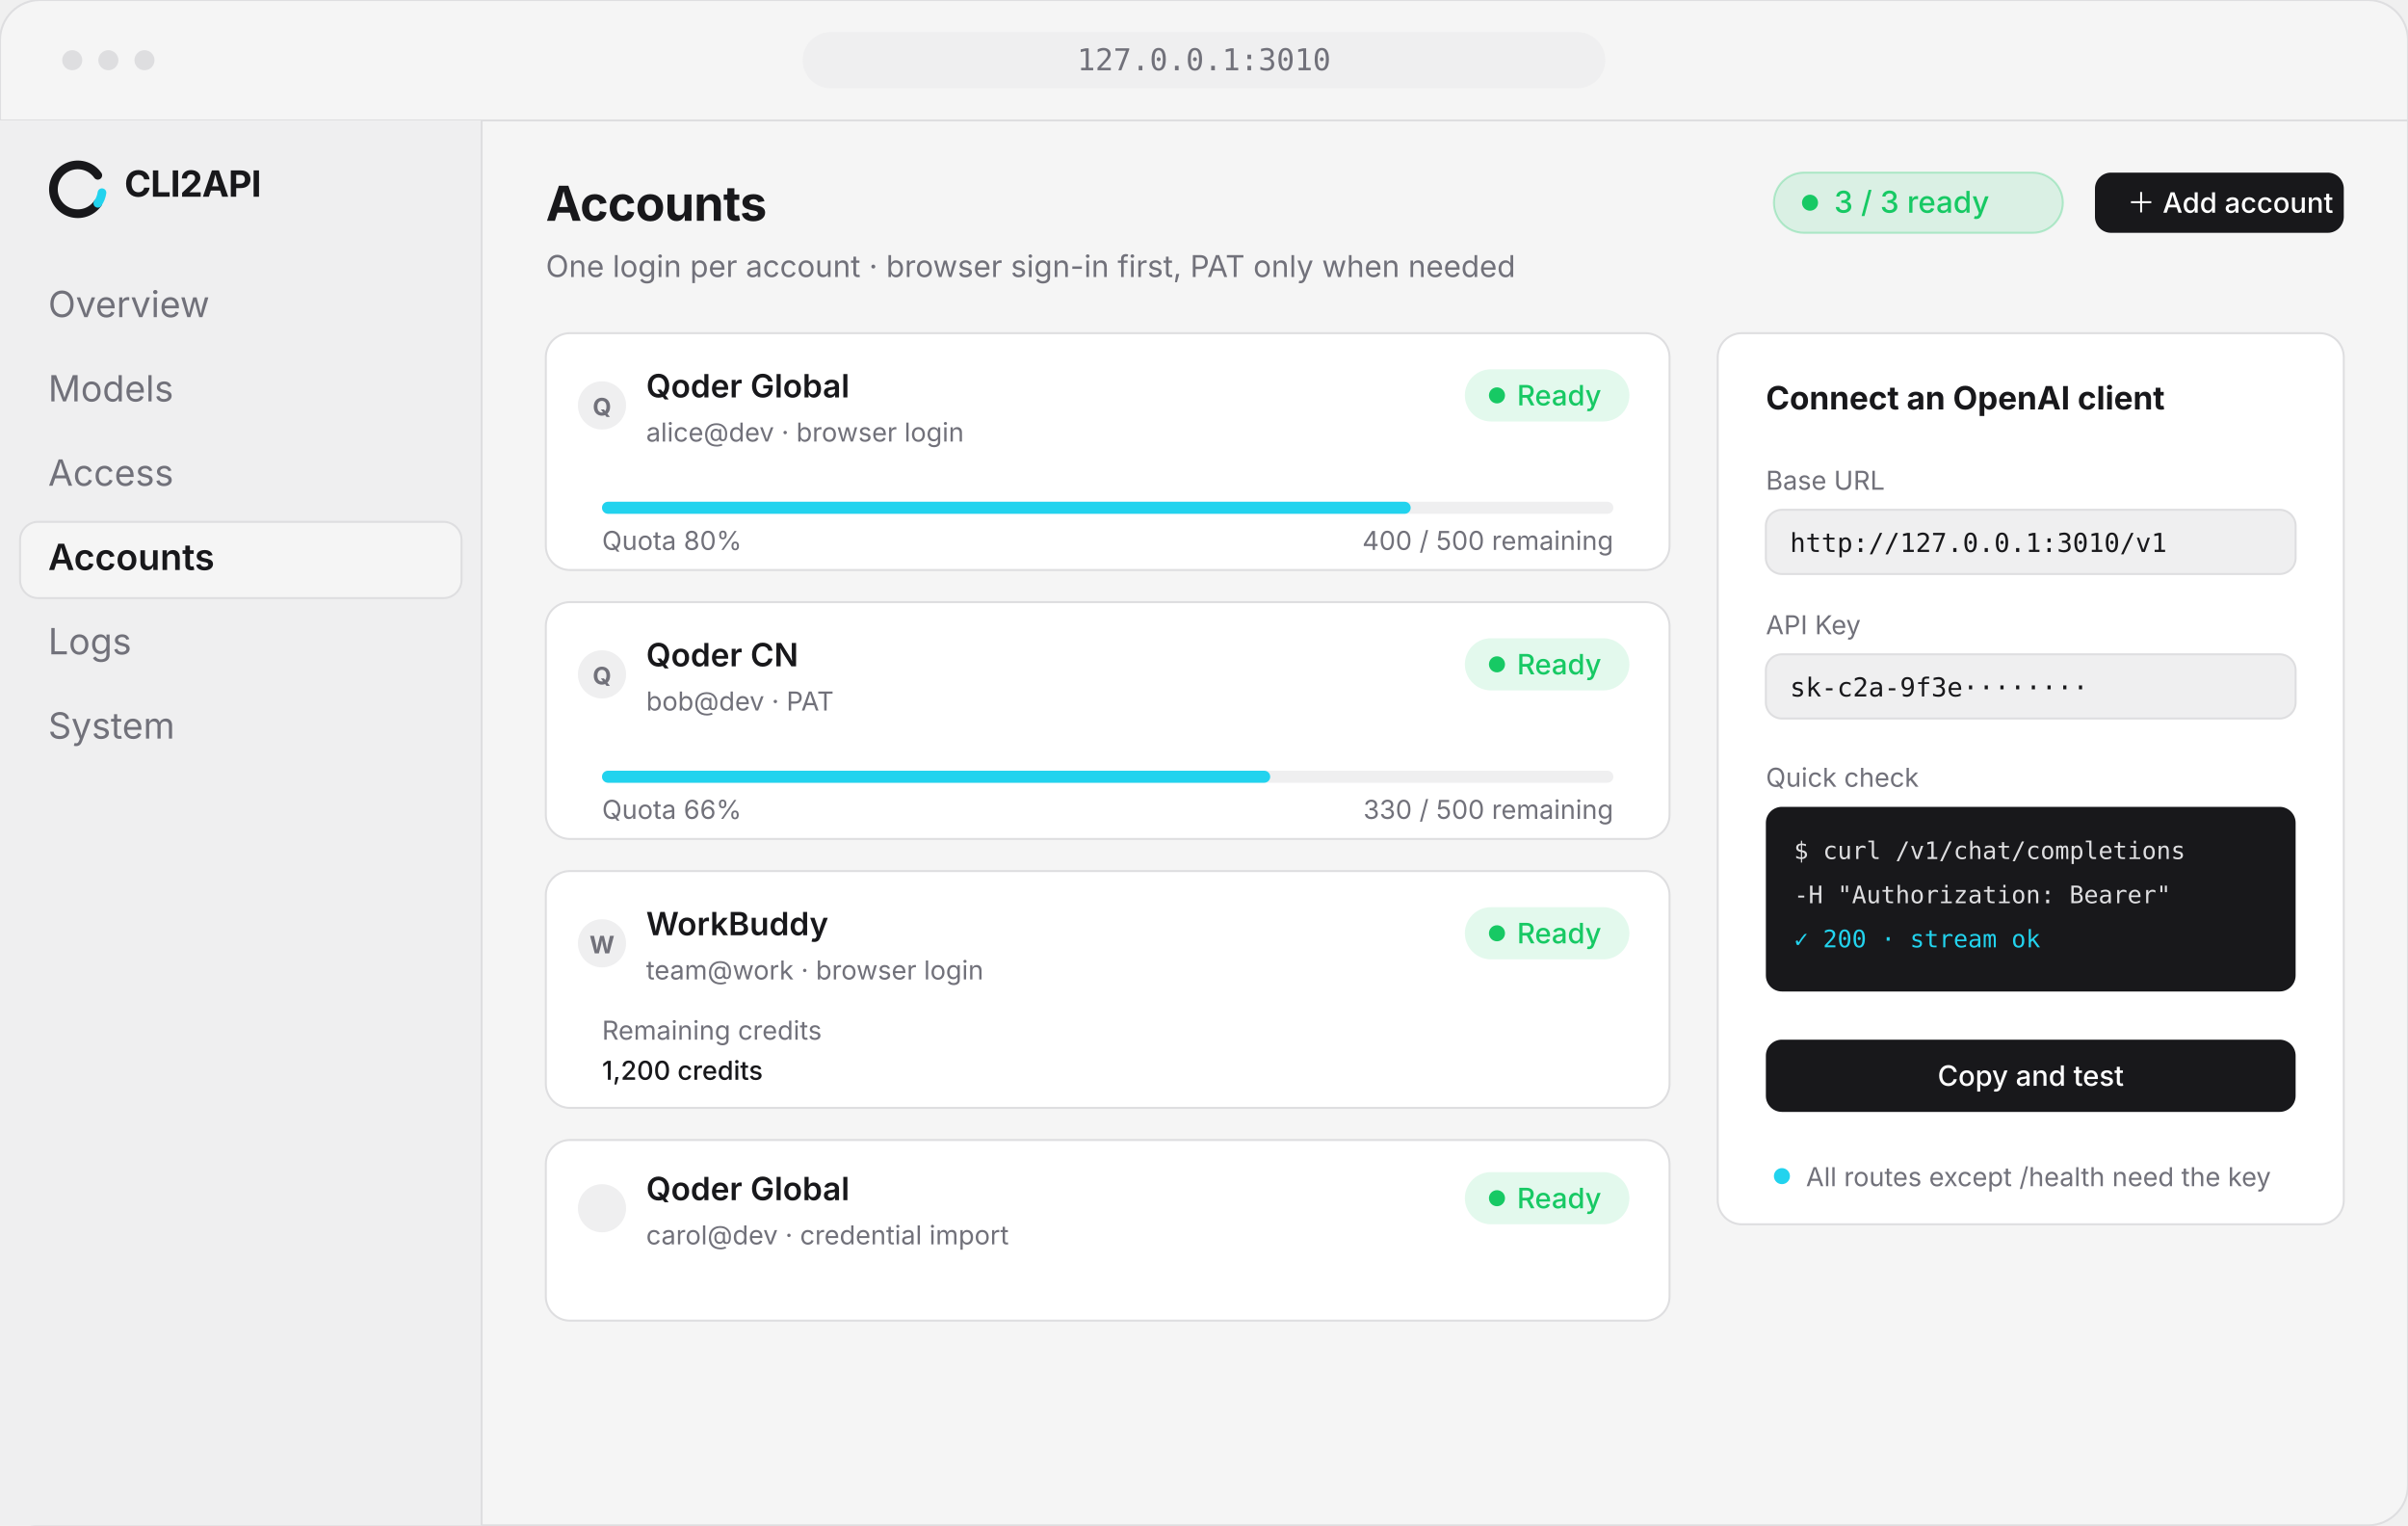
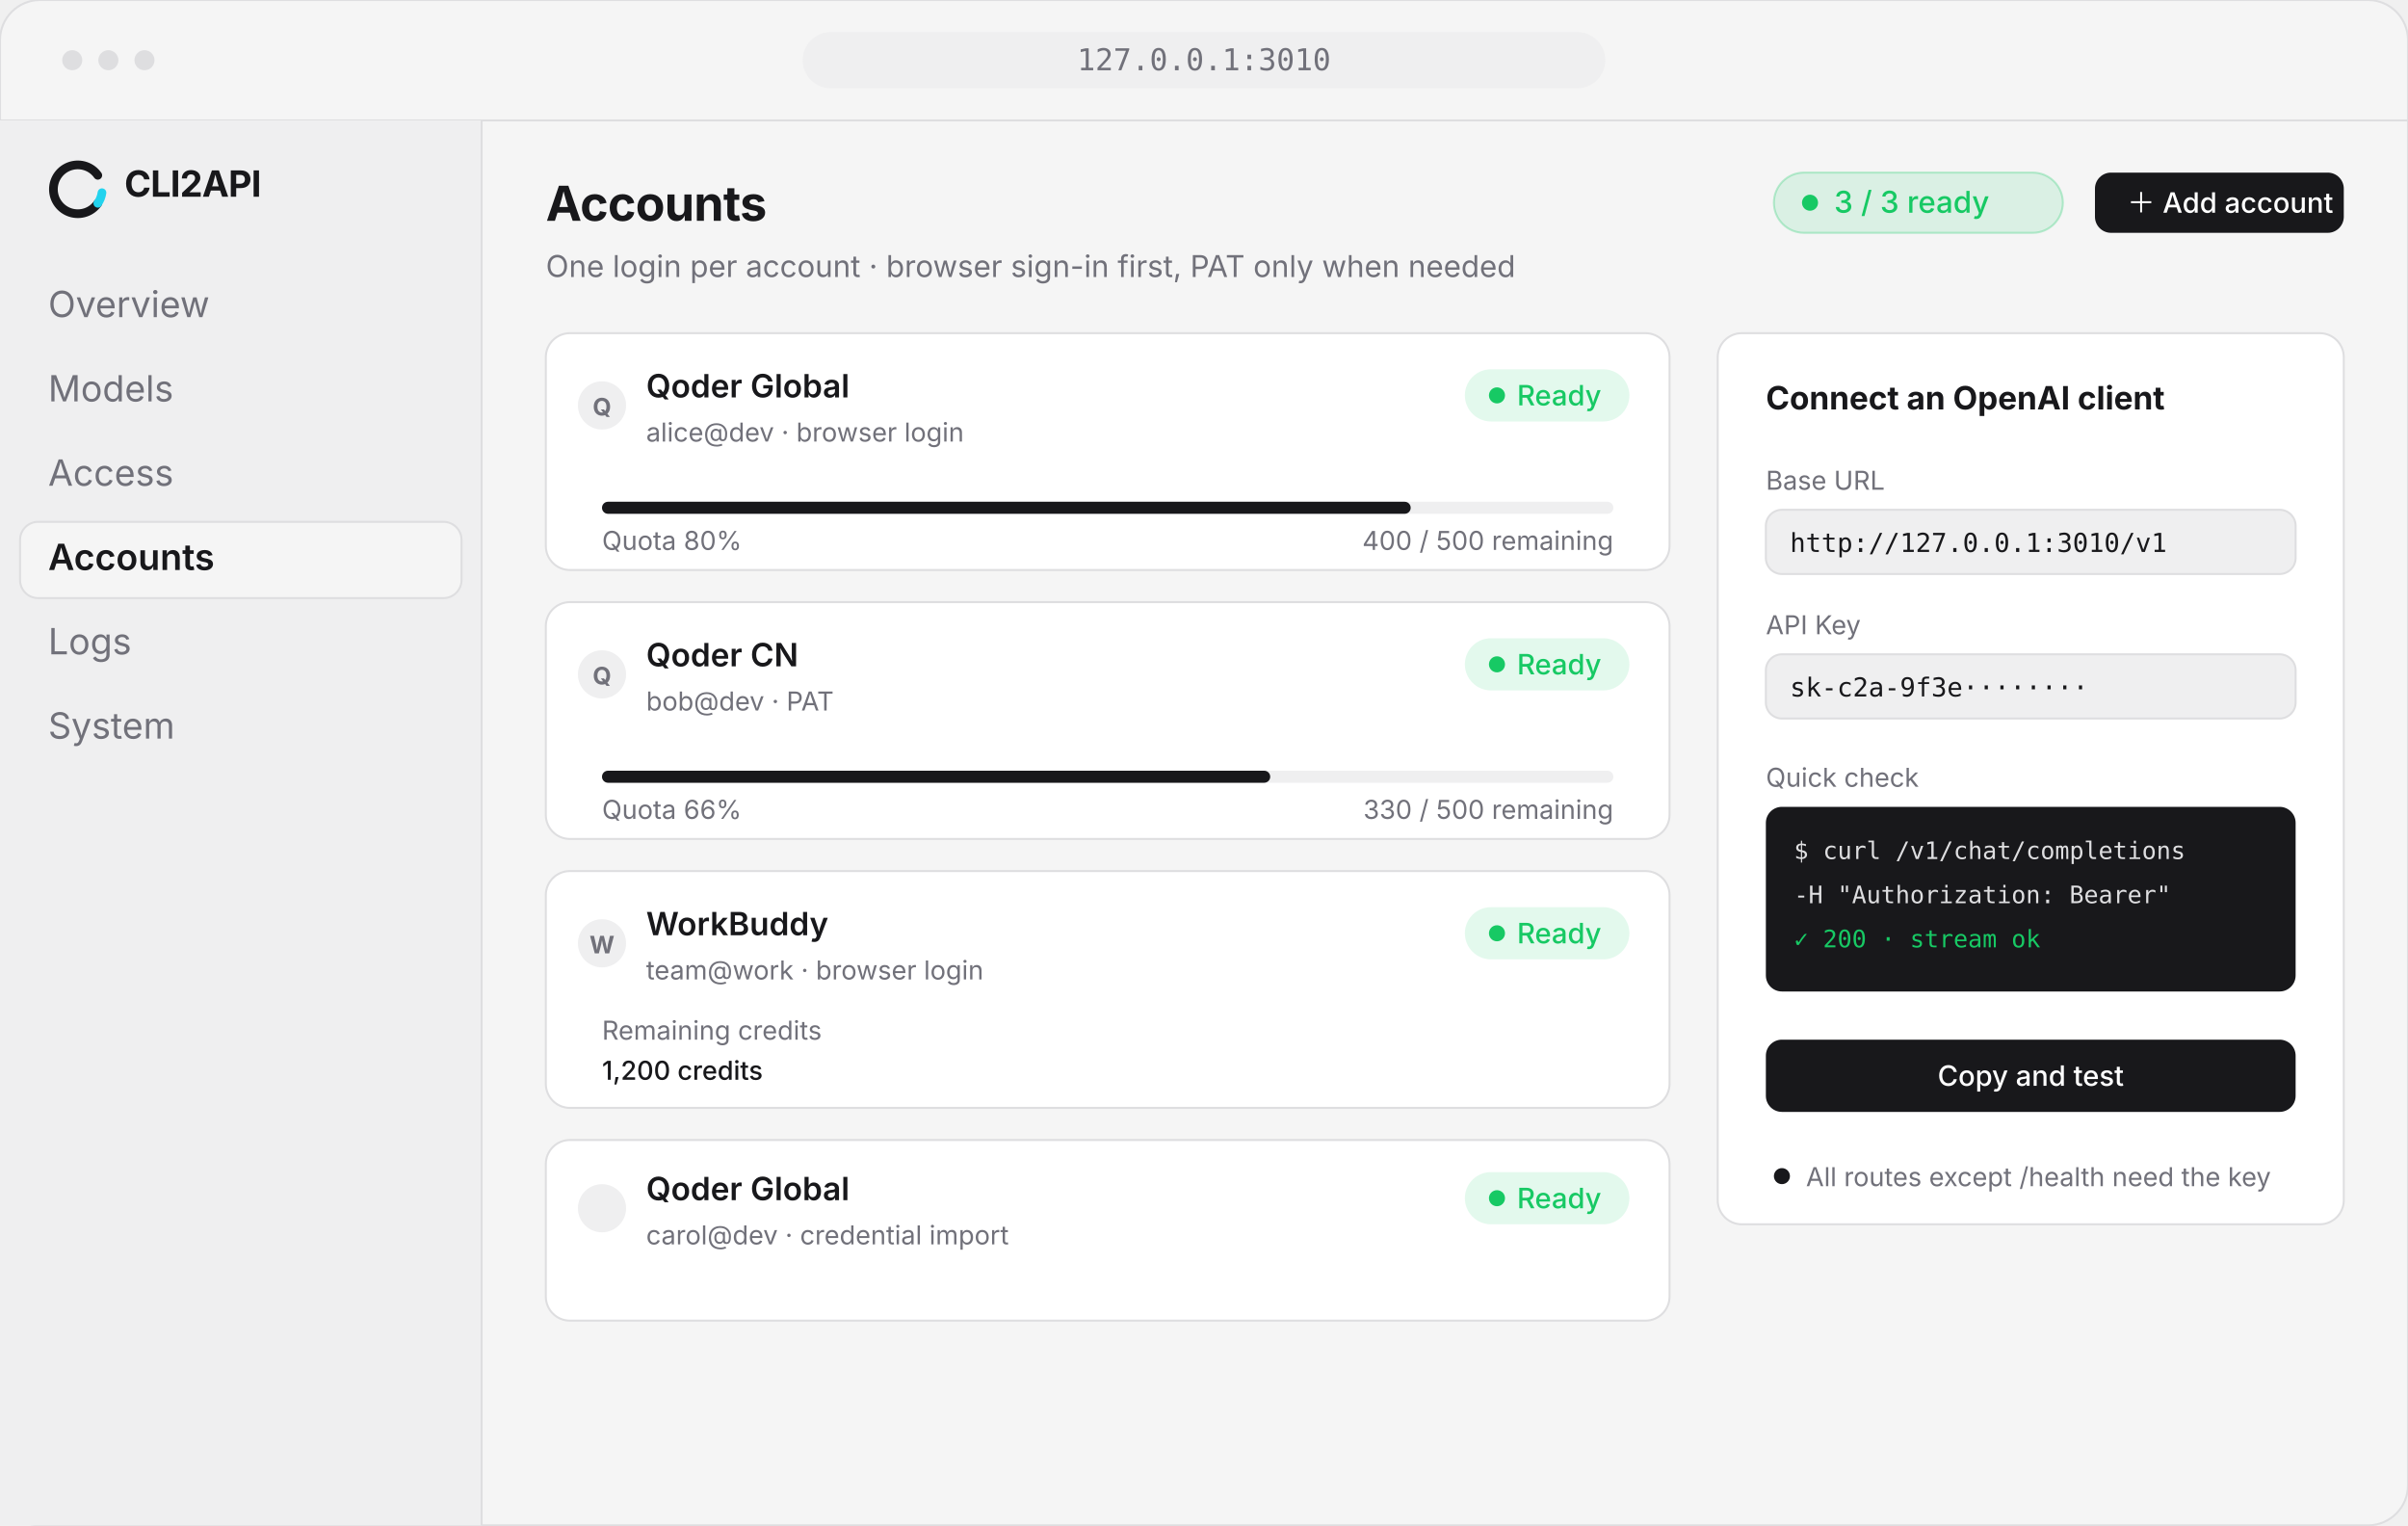
<svg xmlns="http://www.w3.org/2000/svg" width="1200" height="760" viewBox="0 0 1200 760" role="img" aria-labelledby="cw-title-en cw-desc-en" font-family="-apple-system, BlinkMacSystemFont, 'Segoe UI', 'PingFang SC', system-ui, sans-serif">
  <rect width="1200" height="760" rx="20" fill="#F5F5F5" stroke="#DEDEE0" />
  <circle cx="36" cy="30" r="5" fill="#DEDEE0" />
  <circle cx="54" cy="30" r="5" fill="#DEDEE0" />
  <circle cx="72" cy="30" r="5" fill="#DEDEE0" />
  <rect x="400" y="16" width="400" height="28" rx="14" fill="#EFEFF0" />
  <text x="600" y="35" text-anchor="middle" font-family="ui-monospace, 'SF Mono', Menlo, Consolas, monospace" font-size="15" fill="#71717A">127.0.0.1:3010</text>
  <line x1="0" y1="60" x2="1200" y2="60" stroke="#DEDEE0" />
  <rect x="0" y="60" width="240" height="700" fill="#EFEFF0" />
  <line x1="240" y1="60" x2="240" y2="760" stroke="#DEDEE0" />
  <g transform="translate(14 70) scale(0.38)" fill="none">
    <path fill="none" stroke="#18181B" stroke-width="11.4" stroke-linecap="round" stroke-linejoin="round" d="M 91.413 45.646 A 32.000 32.000 0 1 0 91.413 82.354" />
    <path fill="none" stroke="#22D3EE" stroke-width="11.4" stroke-linecap="round" stroke-linejoin="round" d="M 96.889 68.454 A 32.000 32.000 0 0 1 91.413 82.354" />
  </g>
  <text x="62" y="98" font-size="18" font-weight="700" letter-spacing="-0.3" fill="#18181B">CLI2API</text>
  <text x="24" y="158" font-size="18" fill="#71717A">Overview</text>
  <text x="24" y="200" font-size="18" fill="#71717A">Models</text>
  <text x="24" y="242" font-size="18" fill="#71717A">Access</text>
  <rect x="10" y="260" width="220" height="38" rx="9" fill="#F5F5F5" stroke="#DEDEE0" />
  <text x="24" y="284" font-size="18" font-weight="600" fill="#18181B">Accounts</text>
  <text x="24" y="326" font-size="18" fill="#71717A">Logs</text>
  <text x="24" y="368" font-size="18" fill="#71717A">System</text>
  <text x="272" y="110" font-size="24" font-weight="700" letter-spacing="-0.3" fill="#18181B">Accounts</text>
  <text x="272" y="138" font-size="15" fill="#71717A">One login per account · browser sign-in first, PAT only when needed</text>
  <rect x="884" y="86" width="144" height="30" rx="15" fill="#17C964" fill-opacity="0.12" stroke="#17C964" stroke-opacity="0.28" />
  <circle cx="902" cy="101" r="4" fill="#17C964" />
  <text x="914" y="106" font-size="15" font-weight="500" fill="#17C964">3 / 3 ready</text>
  <rect x="1044" y="86" width="124" height="30" rx="8" fill="#18181B" />
  <text x="1060" y="106" font-size="14" font-weight="500" fill="#FFFFFF">＋ Add account</text>
  <rect x="272" y="166" width="560" height="118" rx="12" fill="#FFFFFF" stroke="#DEDEE0" />
  <circle cx="300" cy="202" r="12" fill="#EFEFF0" />
  <text x="300" y="207" text-anchor="middle" font-size="12" font-weight="700" fill="#71717A">Q</text>
  <text x="322" y="198" font-size="16" font-weight="600" fill="#18181B">Qoder Global</text>
  <text x="322" y="220" font-size="13" fill="#71717A">alice@dev · browser login</text>
  <rect x="730" y="184" width="82" height="26" rx="13" fill="#17C964" fill-opacity="0.12" />
  <circle cx="746" cy="197" r="4" fill="#17C964" />
  <text x="756" y="202" font-size="14" font-weight="500" fill="#17C964">Ready</text>
  <rect x="300" y="250" width="504" height="6" rx="3" fill="#EFEFF0" />
-   <rect x="300" y="250" width="403" height="6" rx="3" fill="#22D3EE" />
+   <rect x="300" y="250" width="403" height="6" rx="3" fill="#18181B" />
  <text x="300" y="274" font-size="13" fill="#71717A">Quota 80%</text>
  <text x="804" y="274" text-anchor="end" font-size="13" fill="#71717A">400 / 500 remaining</text>
  <rect x="272" y="300" width="560" height="118" rx="12" fill="#FFFFFF" stroke="#DEDEE0" />
  <circle cx="300" cy="336" r="12" fill="#EFEFF0" />
  <text x="300" y="341" text-anchor="middle" font-size="12" font-weight="700" fill="#71717A">Q</text>
  <text x="322" y="332" font-size="16" font-weight="600" fill="#18181B">Qoder CN</text>
  <text x="322" y="354" font-size="13" fill="#71717A">bob@dev · PAT</text>
  <rect x="730" y="318" width="82" height="26" rx="13" fill="#17C964" fill-opacity="0.12" />
  <circle cx="746" cy="331" r="4" fill="#17C964" />
  <text x="756" y="336" font-size="14" font-weight="500" fill="#17C964">Ready</text>
  <rect x="300" y="384" width="504" height="6" rx="3" fill="#EFEFF0" />
-   <rect x="300" y="384" width="333" height="6" rx="3" fill="#22D3EE" />
+   <rect x="300" y="384" width="333" height="6" rx="3" fill="#18181B" />
  <text x="300" y="408" font-size="13" fill="#71717A">Quota 66%</text>
  <text x="804" y="408" text-anchor="end" font-size="13" fill="#71717A">330 / 500 remaining</text>
  <rect x="272" y="434" width="560" height="118" rx="12" fill="#FFFFFF" stroke="#DEDEE0" />
  <circle cx="300" cy="470" r="12" fill="#EFEFF0" />
  <text x="300" y="475" text-anchor="middle" font-size="12" font-weight="700" fill="#71717A">W</text>
  <text x="322" y="466" font-size="16" font-weight="600" fill="#18181B">WorkBuddy</text>
  <text x="322" y="488" font-size="13" fill="#71717A">team@work · browser login</text>
  <rect x="730" y="452" width="82" height="26" rx="13" fill="#17C964" fill-opacity="0.12" />
  <circle cx="746" cy="465" r="4" fill="#17C964" />
  <text x="756" y="470" font-size="14" font-weight="500" fill="#17C964">Ready</text>
  <text x="300" y="518" font-size="13" fill="#71717A">Remaining credits</text>
  <text x="300" y="538" font-size="13" font-weight="500" fill="#18181B">1,200 credits</text>
  <rect x="272" y="568" width="560" height="90" rx="12" fill="#FFFFFF" stroke="#DEDEE0" />
  <circle cx="300" cy="602" r="12" fill="#EFEFF0" />
  <text x="322" y="598" font-size="16" font-weight="600" fill="#18181B">Qoder Global</text>
  <text x="322" y="620" font-size="13" fill="#71717A">carol@dev · credential import</text>
  <rect x="730" y="584" width="82" height="26" rx="13" fill="#17C964" fill-opacity="0.12" />
  <circle cx="746" cy="597" r="4" fill="#17C964" />
  <text x="756" y="602" font-size="14" font-weight="500" fill="#17C964">Ready</text>
  <rect x="12" y="672" width="216" height="72" fill="#EFEFF0" />
  <rect x="856" y="166" width="312" height="444" rx="12" fill="#FFFFFF" stroke="#DEDEE0" />
  <text x="880" y="204" font-size="16" font-weight="700" fill="#18181B">Connect an OpenAI client</text>
  <text x="880" y="244" font-size="13" fill="#71717A">Base URL</text>
  <rect x="880" y="254" width="264" height="32" rx="8" fill="#EFEFF0" stroke="#DEDEE0" />
  <text x="892" y="275" font-family="ui-monospace, 'SF Mono', Menlo, Consolas, monospace" font-size="13" fill="#18181B">http://127.0.0.1:3010/v1</text>
  <text x="880" y="316" font-size="13" fill="#71717A">API Key</text>
  <rect x="880" y="326" width="264" height="32" rx="8" fill="#EFEFF0" stroke="#DEDEE0" />
  <text x="892" y="347" font-family="ui-monospace, 'SF Mono', Menlo, Consolas, monospace" font-size="13" fill="#18181B">sk-c2a-9f3e········</text>
  <text x="880" y="392" font-size="13" fill="#71717A">Quick check</text>
  <rect x="880" y="402" width="264" height="92" rx="8" fill="#18181B" />
  <text x="894" y="428" font-family="ui-monospace, 'SF Mono', Menlo, Consolas, monospace" font-size="12" fill="#DEDEE0">$ curl /v1/chat/completions</text>
  <text x="894" y="450" font-family="ui-monospace, 'SF Mono', Menlo, Consolas, monospace" font-size="12" fill="#DEDEE0">  -H "Authorization: Bearer"</text>
-   <text x="894" y="472" font-family="ui-monospace, 'SF Mono', Menlo, Consolas, monospace" font-size="12" fill="#22D3EE">✓ 200 · stream ok</text>
+   <text x="894" y="472" font-family="ui-monospace, 'SF Mono', Menlo, Consolas, monospace" font-size="12" fill="#17C964">✓ 200 · stream ok</text>
  <rect x="880" y="518" width="264" height="36" rx="8" fill="#18181B" />
  <text x="1012" y="541" text-anchor="middle" font-size="14" font-weight="500" fill="#FFFFFF">Copy and test</text>
-   <circle cx="888" cy="586" r="4" fill="#22D3EE" />
+   <circle cx="888" cy="586" r="4" fill="#18181B" />
  <text x="900" y="591" font-size="13" fill="#71717A">All routes except /health need the key</text>
</svg>
